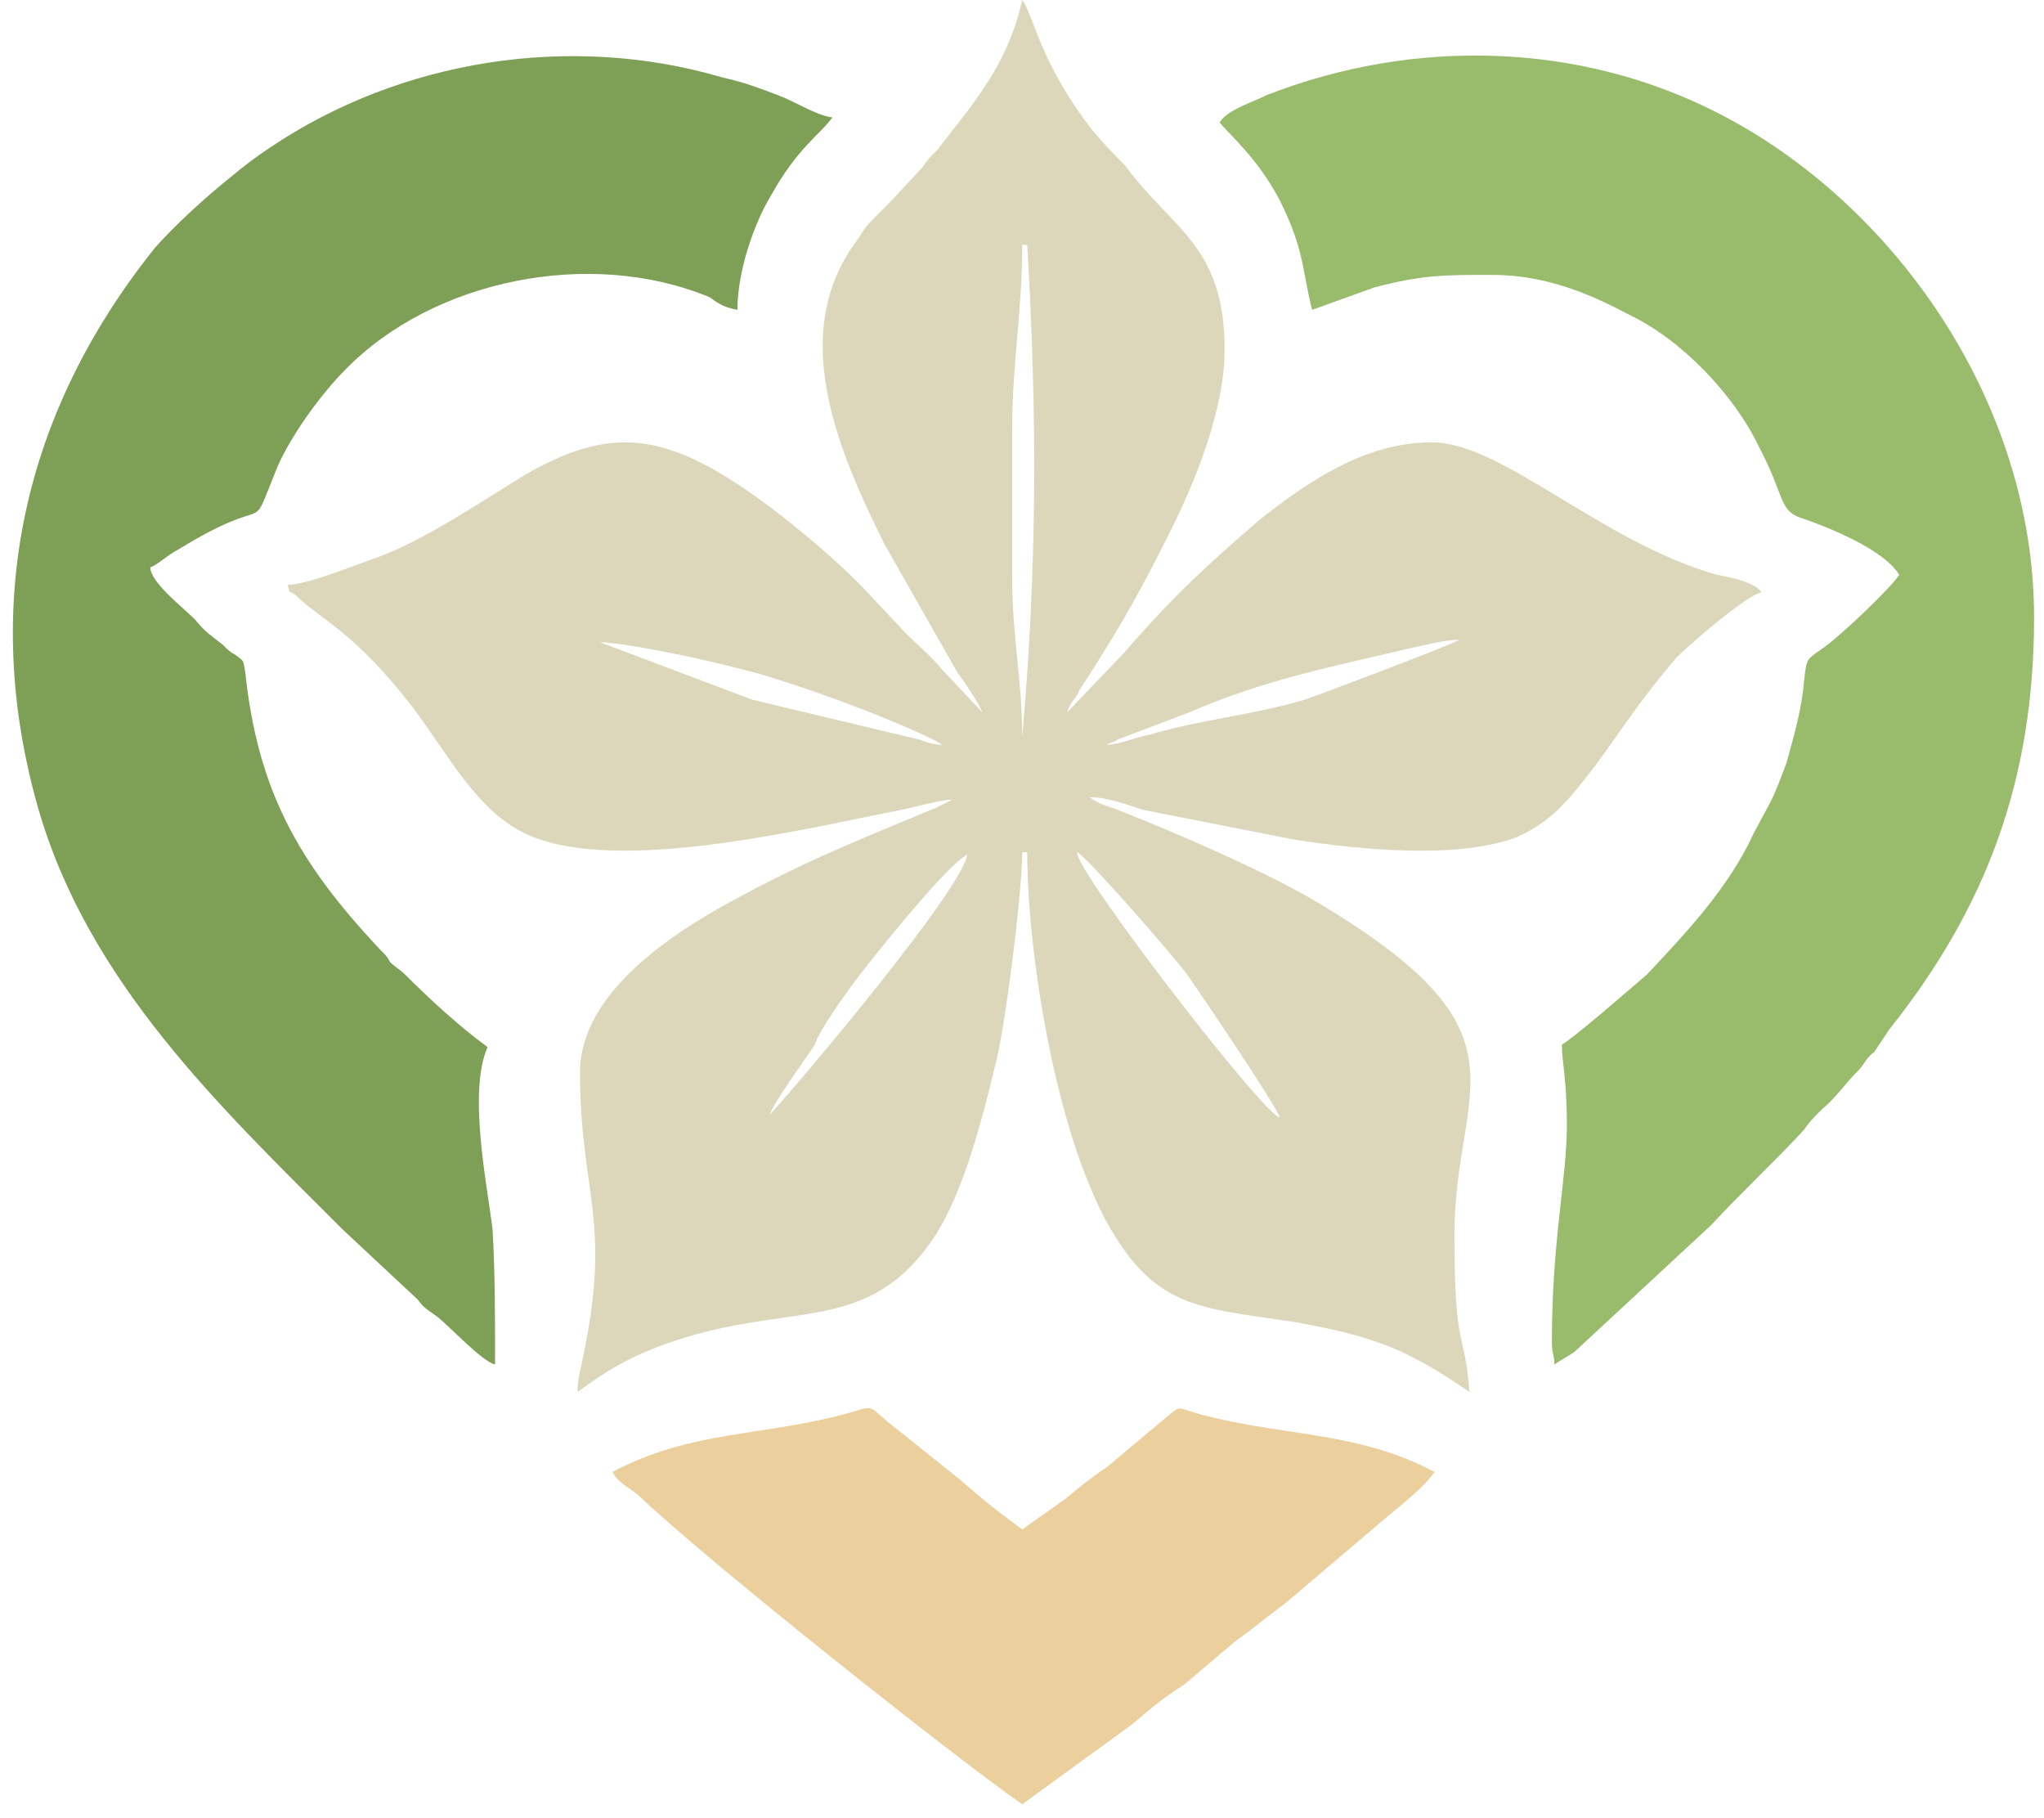
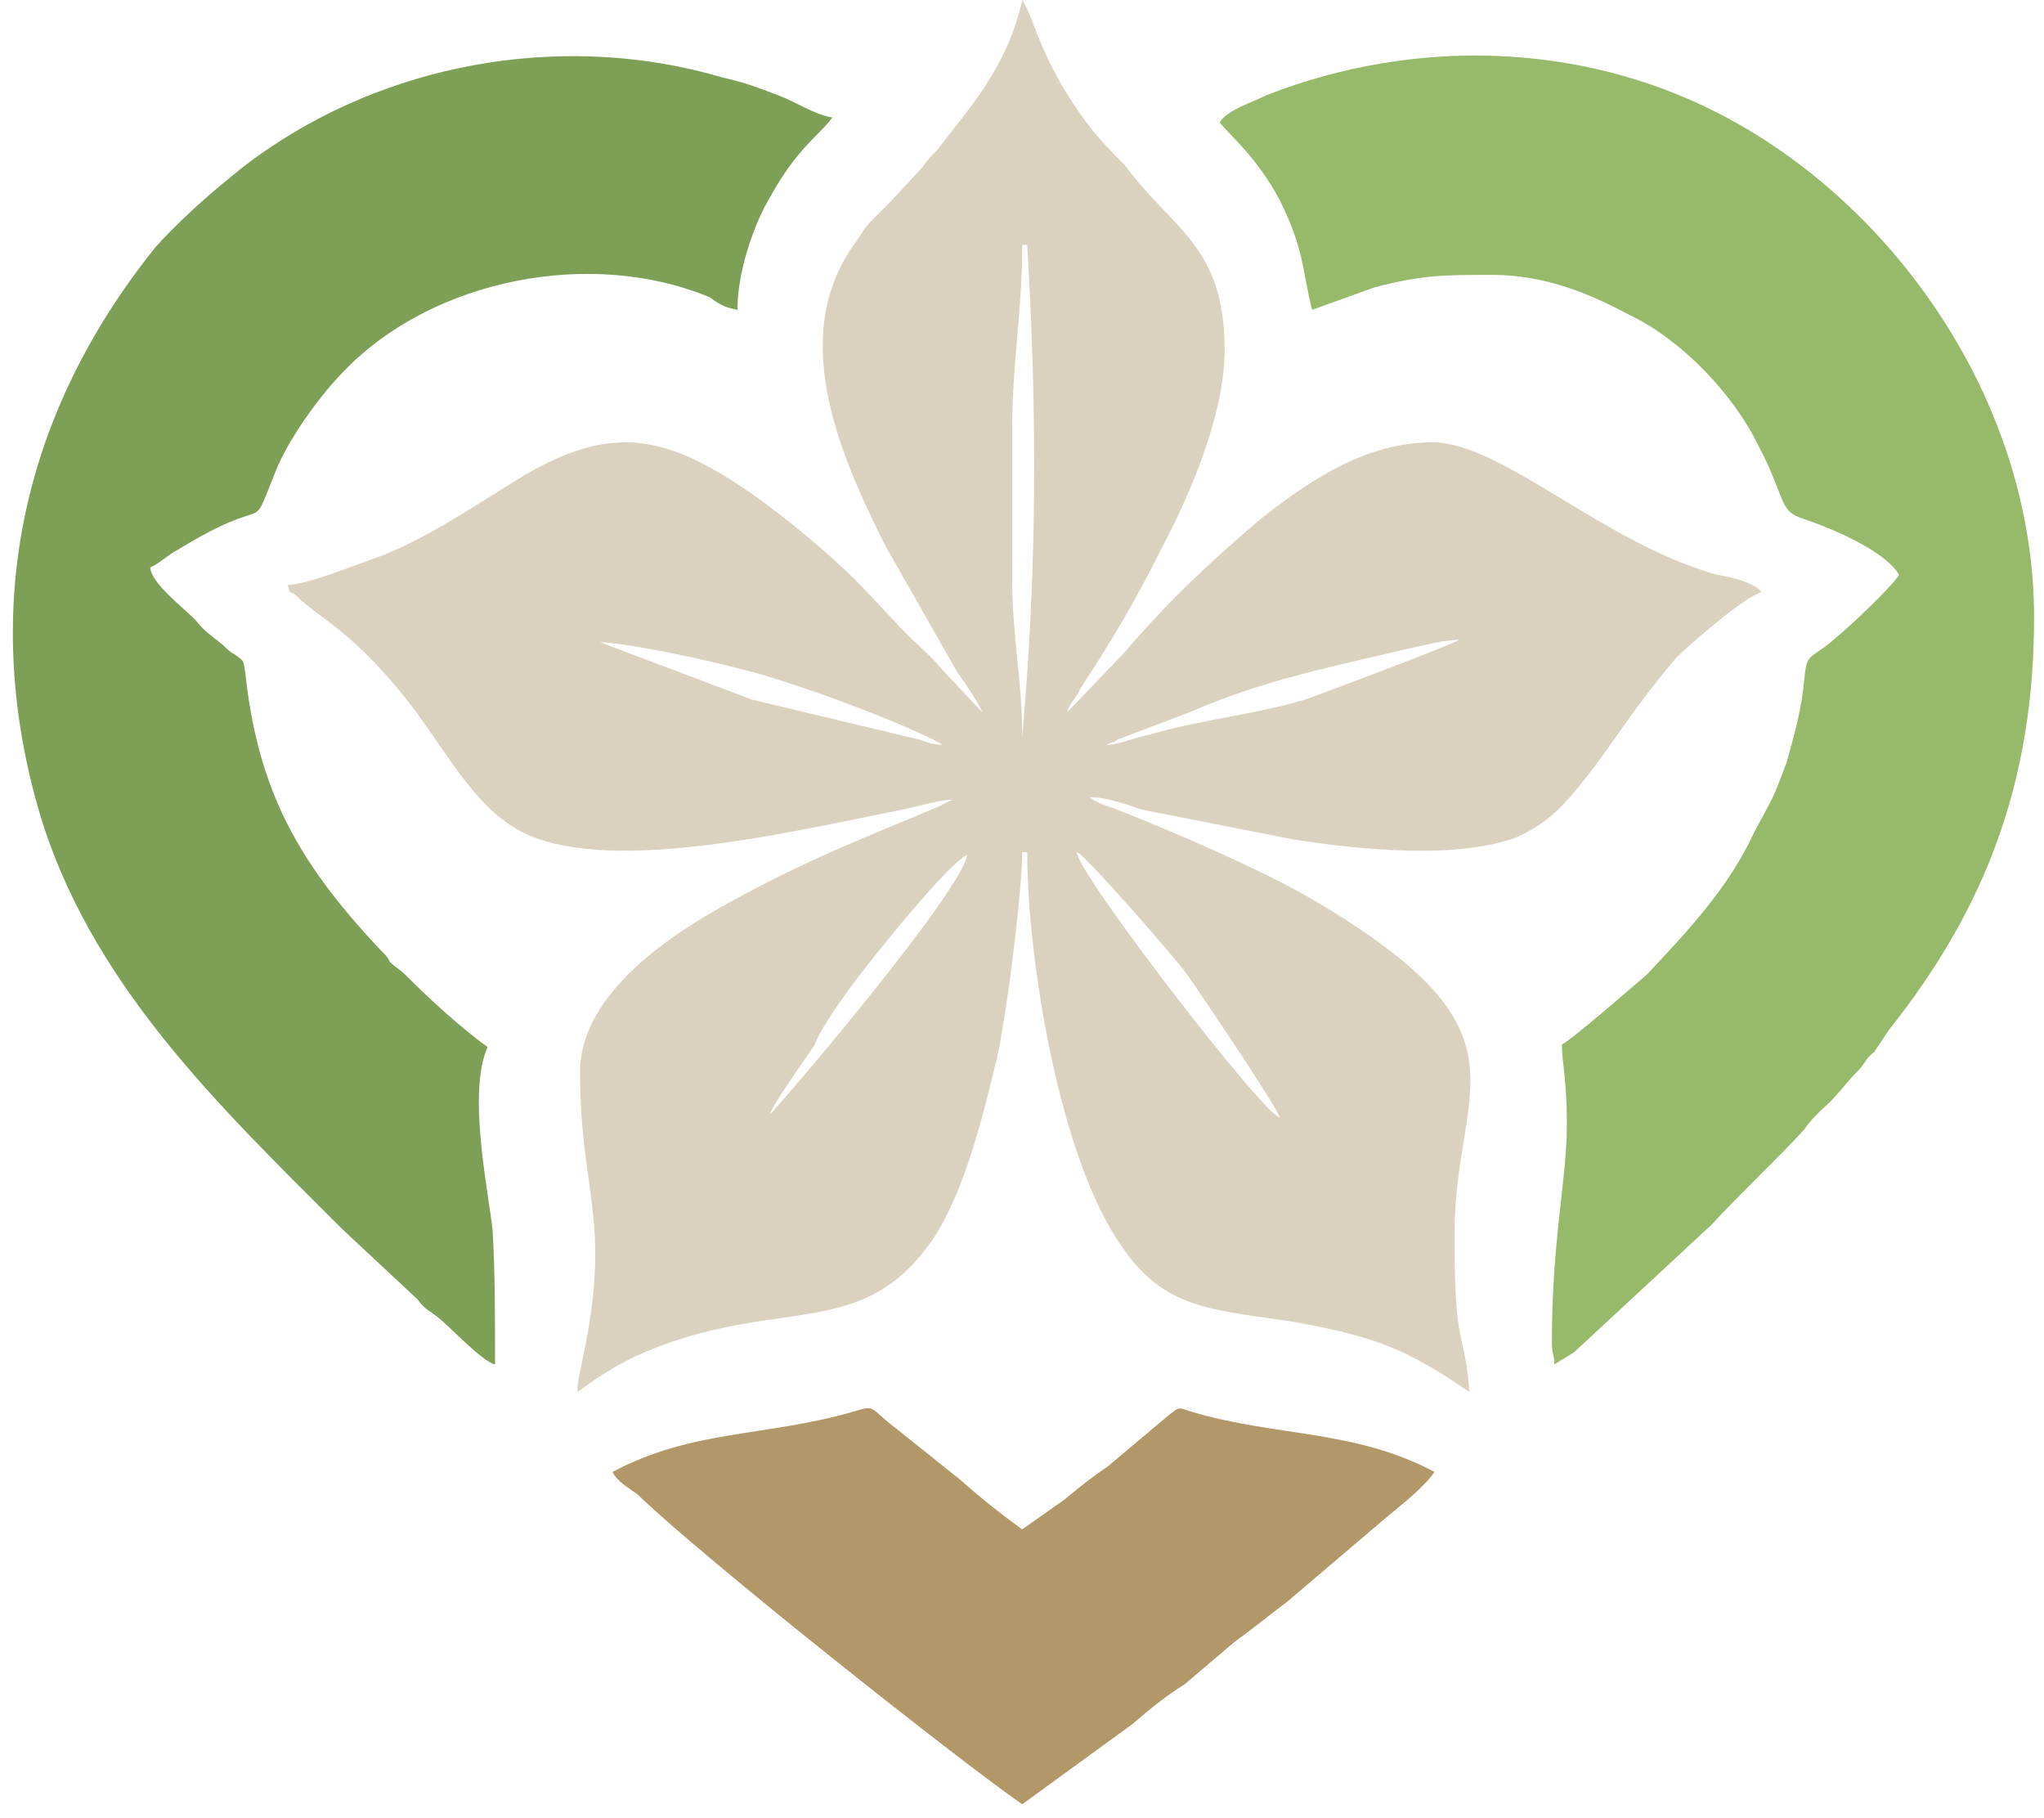
<svg xmlns="http://www.w3.org/2000/svg" width="54" height="48" viewBox="0 0 54 48" fill="none" role="img" aria-labelledby="main-logo-title" aria-describedby="main-logo-desc">
-   <path fill-rule="evenodd" clip-rule="evenodd" d="M19.482 8.184C19.482 7.128 19.944 5.874 20.34 5.214C21.066 3.894 21.66 3.564 21.99 3.102C21.528 3.036 21.066 2.706 20.538 2.508C20.01 2.31 19.68 2.178 19.086 2.046C15.059 0.858 10.571 1.584 7.139 3.894C6.743 4.158 6.479 4.356 6.083 4.686C5.423 5.214 4.631 5.94 4.103 6.534C0.605 10.89 -0.517 15.973 1.001 21.319C2.321 25.939 5.819 29.239 9.053 32.473L11.033 34.322C11.231 34.586 11.297 34.586 11.561 34.783C11.891 35.047 12.749 35.972 13.079 36.038C13.079 34.783 13.079 33.596 13.013 32.473C12.881 31.351 12.353 28.843 12.881 27.655C12.155 27.127 11.363 26.401 10.703 25.741C10.571 25.609 10.439 25.543 10.307 25.411C10.241 25.279 10.175 25.213 10.043 25.081C7.865 22.771 6.809 20.857 6.479 17.755C6.413 17.425 6.479 17.491 6.215 17.293C6.083 17.227 6.017 17.161 5.885 17.029C5.555 16.765 5.423 16.699 5.159 16.369C4.829 16.039 3.971 15.379 3.971 14.983C4.169 14.917 4.433 14.653 4.697 14.521C7.271 12.937 6.545 14.257 7.271 12.475C7.601 11.617 8.459 10.428 9.119 9.768C11.429 7.392 15.588 6.534 18.756 7.854C19.02 8.052 19.152 8.118 19.482 8.184Z" fill="#7E9F56" fill-opacity="1" />
-   <path fill-rule="evenodd" clip-rule="evenodd" d="M32.221 3.234C32.485 3.564 33.211 4.158 33.805 5.28C34.465 6.6 34.399 7.128 34.663 8.184L36.313 7.59C37.567 7.26 38.161 7.26 39.415 7.26C40.867 7.26 42.055 7.788 43.045 8.316C44.431 8.976 45.817 10.428 46.477 11.815C47.137 13.069 47.005 13.465 47.533 13.663C48.325 13.927 49.778 14.521 50.173 15.181C49.975 15.511 48.655 16.765 48.193 17.095C47.731 17.425 47.731 17.359 47.665 17.953C47.599 18.745 47.401 19.405 47.203 20.131C46.807 21.187 46.873 20.989 46.345 21.979C45.685 23.431 44.563 24.619 43.507 25.741C43.045 26.137 41.527 27.457 41.263 27.589C41.263 28.051 41.395 28.513 41.395 29.701C41.395 31.153 40.999 32.737 40.999 35.444C40.999 35.774 41.065 35.774 41.065 36.038C41.263 35.906 41.395 35.84 41.593 35.708L45.223 32.341C45.883 31.615 47.071 30.493 47.665 29.833C47.797 29.635 47.929 29.503 48.127 29.305C48.523 28.975 48.721 28.645 49.117 28.249C49.249 28.117 49.316 27.919 49.514 27.787C49.645 27.589 49.778 27.391 49.91 27.193C52.484 23.959 53.738 20.593 53.738 16.303C53.738 10.627 50.041 5.346 45.355 2.97C41.725 1.122 37.369 0.99 33.475 2.508C33.079 2.706 32.419 2.904 32.221 3.234Z" fill="#98BB6C" fill-opacity="1" />
-   <path fill-rule="evenodd" clip-rule="evenodd" d="M16.182 38.876C16.314 39.14 16.578 39.272 16.842 39.47C18.624 41.186 25.29 46.466 27.006 47.654L29.91 45.542C30.372 45.146 30.768 44.816 31.296 44.486C31.758 44.09 32.154 43.76 32.616 43.364C33.078 43.034 33.474 42.704 34.002 42.308C34.464 41.912 34.861 41.582 35.322 41.186L36.642 40.064C37.039 39.734 37.633 39.272 37.897 38.876C35.785 37.754 33.738 37.952 31.494 37.292C31.098 37.16 31.164 37.16 30.9 37.358L29.25 38.744C28.854 39.008 28.524 39.272 28.128 39.602L27.006 40.394C26.28 39.866 25.884 39.536 25.356 39.074L23.706 37.754C22.914 37.16 23.178 37.094 22.518 37.292C20.208 37.952 18.294 37.754 16.182 38.876Z" fill="#E6C384" fill-opacity=".80" />
-   <path fill-rule="evenodd" clip-rule="evenodd" d="M20.34 29.437C20.406 29.173 21.264 27.985 21.528 27.589C21.594 27.325 22.188 26.401 22.98 25.411C23.97 24.157 25.158 22.771 25.554 22.573C25.422 23.497 21.132 28.579 20.34 29.437ZM26.742 11.287V15.313C26.742 16.831 27.006 17.953 27.006 19.471C27.402 14.983 27.402 10.957 27.138 6.468H27.006C27.006 8.25 26.742 9.57 26.742 11.287ZM33.805 29.503C33.475 29.569 28.326 22.903 28.459 22.507C28.723 22.639 31.033 25.279 31.363 25.741C31.693 26.203 33.739 29.239 33.805 29.503ZM24.894 19.669C24.63 19.669 24.498 19.603 24.3 19.537L19.878 18.481L15.852 16.963C16.314 16.963 18.228 17.293 20.142 17.821C22.32 18.481 24.498 19.405 24.894 19.669ZM29.25 19.669C29.317 19.603 29.25 19.669 29.383 19.603C29.448 19.603 29.515 19.537 29.515 19.537L31.429 18.811C33.409 17.953 35.125 17.623 37.369 17.095C37.699 17.029 38.161 16.897 38.557 16.897C38.359 17.029 34.861 18.349 34.465 18.481C33.145 18.877 31.693 19.009 30.373 19.405C29.977 19.471 29.581 19.669 29.25 19.669ZM27.006 0C26.61 1.782 25.62 2.838 24.762 3.96C24.564 4.158 24.498 4.224 24.366 4.422L23.508 5.346C23.31 5.544 23.178 5.676 23.046 5.808C22.848 6.006 22.782 6.138 22.65 6.336C20.802 8.778 22.122 11.88 23.376 14.389L25.29 17.755C25.488 18.019 25.884 18.613 25.95 18.811L24.894 17.689C24.63 17.359 24.234 17.029 23.904 16.699L22.914 15.643C22.122 14.785 20.604 13.531 19.614 12.871C17.436 11.418 16.05 11.287 13.872 12.54C12.684 13.267 11.232 14.257 9.978 14.719C9.384 14.917 8.13 15.445 7.602 15.445C7.668 15.709 7.602 15.577 7.8 15.709C8.46 16.369 9.318 16.633 10.902 18.679C11.892 19.999 12.618 21.451 13.938 22.045C16.314 23.101 21.132 21.913 23.838 21.385C24.168 21.319 24.828 21.121 25.158 21.121L24.762 21.319C22.716 22.177 21.33 22.705 19.284 23.827C17.832 24.619 15.324 26.203 15.324 28.315C15.324 31.549 16.182 32.209 15.39 35.906C15.324 36.236 15.258 36.434 15.258 36.764C15.984 36.236 16.512 35.906 17.37 35.576C20.67 34.322 22.716 35.312 24.498 32.935C25.356 31.813 25.884 29.833 26.28 28.183C26.544 27.259 27.006 23.563 27.006 22.507H27.138C27.138 25.345 27.997 30.625 29.646 32.935C30.769 34.586 32.023 34.586 34.201 34.916C36.379 35.312 37.171 35.642 38.821 36.764C38.689 35.047 38.425 35.774 38.425 32.605C38.425 28.645 40.669 27.325 34.795 23.827C33.475 23.035 31.033 21.979 29.515 21.385C29.184 21.253 29.052 21.253 28.788 21.055C29.25 21.055 29.779 21.253 30.175 21.385L34.201 22.177C35.917 22.441 38.491 22.705 40.075 22.111C40.933 21.715 41.329 21.253 41.857 20.593C42.649 19.603 43.111 18.745 44.299 17.359C44.629 17.029 46.147 15.709 46.543 15.643C46.345 15.379 45.751 15.247 45.355 15.181C42.319 14.323 39.679 11.682 37.831 11.682C36.049 11.682 34.531 12.739 33.277 13.729C31.891 14.917 30.901 15.841 29.712 17.227L28.195 18.811C28.261 18.547 28.459 18.415 28.524 18.217C29.383 16.897 29.977 15.907 30.703 14.455C31.363 13.201 32.353 11.023 32.353 9.24C32.353 6.468 30.967 6.072 29.712 4.356C29.383 4.026 29.184 3.828 28.855 3.432C27.468 1.65 27.336 0.462 27.006 0Z" fill="#DCD7BA" fill-opacity="1" />
+   <path fill-rule="evenodd" clip-rule="evenodd" d="M19.482 8.184C19.482 7.128 19.944 5.874 20.34 5.214C21.066 3.894 21.66 3.564 21.99 3.102C21.528 3.036 21.066 2.706 20.538 2.508C20.01 2.31 19.68 2.178 19.086 2.046C15.059 0.858 10.571 1.584 7.139 3.894C6.743 4.158 6.479 4.356 6.083 4.686C5.423 5.214 4.631 5.94 4.103 6.534C0.605 10.89 -0.517 15.973 1.001 21.319C2.321 25.939 5.819 29.239 9.053 32.473L11.033 34.322C11.231 34.586 11.297 34.586 11.561 34.783C11.891 35.047 12.749 35.972 13.079 36.038C13.079 34.783 13.079 33.596 13.013 32.473C12.881 31.351 12.353 28.843 12.881 27.655C12.155 27.127 11.363 26.401 10.703 25.741C10.571 25.609 10.439 25.543 10.307 25.411C10.241 25.279 10.175 25.213 10.043 25.081C7.865 22.771 6.809 20.857 6.479 17.755C6.413 17.425 6.479 17.491 6.215 17.293C6.083 17.227 6.017 17.161 5.885 17.029C5.555 16.765 5.423 16.699 5.159 16.369C4.829 16.039 3.971 15.379 3.971 14.983C4.169 14.917 4.433 14.653 4.697 14.521C7.271 12.937 6.545 14.257 7.271 12.475C7.601 11.617 8.459 10.428 9.119 9.768C11.429 7.392 15.588 6.534 18.756 7.854C19.02 8.052 19.152 8.118 19.482 8.184Z" fill="#7E9F56" />
+   <path fill-rule="evenodd" clip-rule="evenodd" d="M32.221 3.234C32.485 3.564 33.211 4.158 33.805 5.28C34.465 6.6 34.399 7.128 34.663 8.184L36.313 7.59C37.567 7.26 38.161 7.26 39.415 7.26C40.867 7.26 42.055 7.788 43.045 8.316C44.431 8.976 45.817 10.428 46.477 11.815C47.137 13.069 47.005 13.465 47.533 13.663C48.325 13.927 49.778 14.521 50.173 15.181C49.975 15.511 48.655 16.765 48.193 17.095C47.731 17.425 47.731 17.359 47.665 17.953C47.599 18.745 47.401 19.405 47.203 20.131C46.807 21.187 46.873 20.989 46.345 21.979C45.685 23.431 44.563 24.619 43.507 25.741C43.045 26.137 41.527 27.457 41.263 27.589C41.263 28.051 41.395 28.513 41.395 29.701C41.395 31.153 40.999 32.737 40.999 35.444C40.999 35.774 41.065 35.774 41.065 36.038C41.263 35.906 41.395 35.84 41.593 35.708L45.223 32.341C45.883 31.615 47.071 30.493 47.665 29.833C47.797 29.635 47.929 29.503 48.127 29.305C48.523 28.975 48.721 28.645 49.117 28.249C49.249 28.117 49.316 27.919 49.514 27.787C49.645 27.589 49.778 27.391 49.91 27.193C52.484 23.959 53.738 20.593 53.738 16.303C53.738 10.627 50.041 5.346 45.355 2.97C41.725 1.122 37.369 0.99 33.475 2.508C33.079 2.706 32.419 2.904 32.221 3.234Z" fill="#97B96A" />
+   <path fill-rule="evenodd" clip-rule="evenodd" d="M16.182 38.876C16.314 39.14 16.578 39.272 16.842 39.47C18.624 41.186 25.29 46.466 27.006 47.654L29.91 45.542C30.372 45.146 30.768 44.816 31.296 44.486C31.758 44.09 32.154 43.76 32.616 43.364C33.078 43.034 33.474 42.704 34.002 42.308C34.464 41.912 34.861 41.582 35.322 41.186L36.642 40.064C37.039 39.734 37.633 39.272 37.897 38.876C35.785 37.754 33.738 37.952 31.494 37.292C31.098 37.16 31.164 37.16 30.9 37.358L29.25 38.744C28.854 39.008 28.524 39.272 28.128 39.602L27.006 40.394C26.28 39.866 25.884 39.536 25.356 39.074L23.706 37.754C22.914 37.16 23.178 37.094 22.518 37.292C20.208 37.952 18.294 37.754 16.182 38.876Z" fill="#B29869" />
+   <path fill-rule="evenodd" clip-rule="evenodd" d="M20.34 29.437C20.406 29.173 21.264 27.985 21.528 27.589C21.594 27.325 22.188 26.401 22.98 25.411C23.97 24.157 25.158 22.771 25.554 22.573C25.422 23.497 21.132 28.579 20.34 29.437ZM26.742 11.287V15.313C26.742 16.831 27.006 17.953 27.006 19.471C27.402 14.983 27.402 10.957 27.138 6.468H27.006C27.006 8.25 26.742 9.57 26.742 11.287ZM33.805 29.503C33.475 29.569 28.326 22.903 28.459 22.507C28.723 22.639 31.033 25.279 31.363 25.741C31.693 26.203 33.739 29.239 33.805 29.503ZM24.894 19.669C24.63 19.669 24.498 19.603 24.3 19.537L19.878 18.481L15.852 16.963C16.314 16.963 18.228 17.293 20.142 17.821C22.32 18.481 24.498 19.405 24.894 19.669ZM29.25 19.669C29.317 19.603 29.25 19.669 29.383 19.603C29.448 19.603 29.515 19.537 29.515 19.537L31.429 18.811C33.409 17.953 35.125 17.623 37.369 17.095C37.699 17.029 38.161 16.897 38.557 16.897C38.359 17.029 34.861 18.349 34.465 18.481C33.145 18.877 31.693 19.009 30.373 19.405C29.977 19.471 29.581 19.669 29.25 19.669ZM27.006 0C26.61 1.782 25.62 2.838 24.762 3.96C24.564 4.158 24.498 4.224 24.366 4.422L23.508 5.346C23.31 5.544 23.178 5.676 23.046 5.808C22.848 6.006 22.782 6.138 22.65 6.336C20.802 8.778 22.122 11.88 23.376 14.389L25.29 17.755C25.488 18.019 25.884 18.613 25.95 18.811L24.894 17.689C24.63 17.359 24.234 17.029 23.904 16.699L22.914 15.643C22.122 14.785 20.604 13.531 19.614 12.871C17.436 11.418 16.05 11.287 13.872 12.54C12.684 13.267 11.232 14.257 9.978 14.719C9.384 14.917 8.13 15.445 7.602 15.445C7.668 15.709 7.602 15.577 7.8 15.709C8.46 16.369 9.318 16.633 10.902 18.679C11.892 19.999 12.618 21.451 13.938 22.045C16.314 23.101 21.132 21.913 23.838 21.385C24.168 21.319 24.828 21.121 25.158 21.121L24.762 21.319C22.716 22.177 21.33 22.705 19.284 23.827C17.832 24.619 15.324 26.203 15.324 28.315C15.324 31.549 16.182 32.209 15.39 35.906C15.324 36.236 15.258 36.434 15.258 36.764C15.984 36.236 16.512 35.906 17.37 35.576C20.67 34.322 22.716 35.312 24.498 32.935C25.356 31.813 25.884 29.833 26.28 28.183C26.544 27.259 27.006 23.563 27.006 22.507H27.138C27.138 25.345 27.997 30.625 29.646 32.935C30.769 34.586 32.023 34.586 34.201 34.916C36.379 35.312 37.171 35.642 38.821 36.764C38.689 35.047 38.425 35.774 38.425 32.605C38.425 28.645 40.669 27.325 34.795 23.827C33.475 23.035 31.033 21.979 29.515 21.385C29.184 21.253 29.052 21.253 28.788 21.055C29.25 21.055 29.779 21.253 30.175 21.385L34.201 22.177C35.917 22.441 38.491 22.705 40.075 22.111C40.933 21.715 41.329 21.253 41.857 20.593C42.649 19.603 43.111 18.745 44.299 17.359C44.629 17.029 46.147 15.709 46.543 15.643C46.345 15.379 45.751 15.247 45.355 15.181C42.319 14.323 39.679 11.682 37.831 11.682C36.049 11.682 34.531 12.739 33.277 13.729C31.891 14.917 30.901 15.841 29.712 17.227L28.195 18.811C28.261 18.547 28.459 18.415 28.524 18.217C29.383 16.897 29.977 15.907 30.703 14.455C31.363 13.201 32.353 11.023 32.353 9.24C32.353 6.468 30.967 6.072 29.712 4.356C29.383 4.026 29.184 3.828 28.855 3.432C27.468 1.65 27.336 0.462 27.006 0Z" fill="#DAD2BE" />
</svg>
